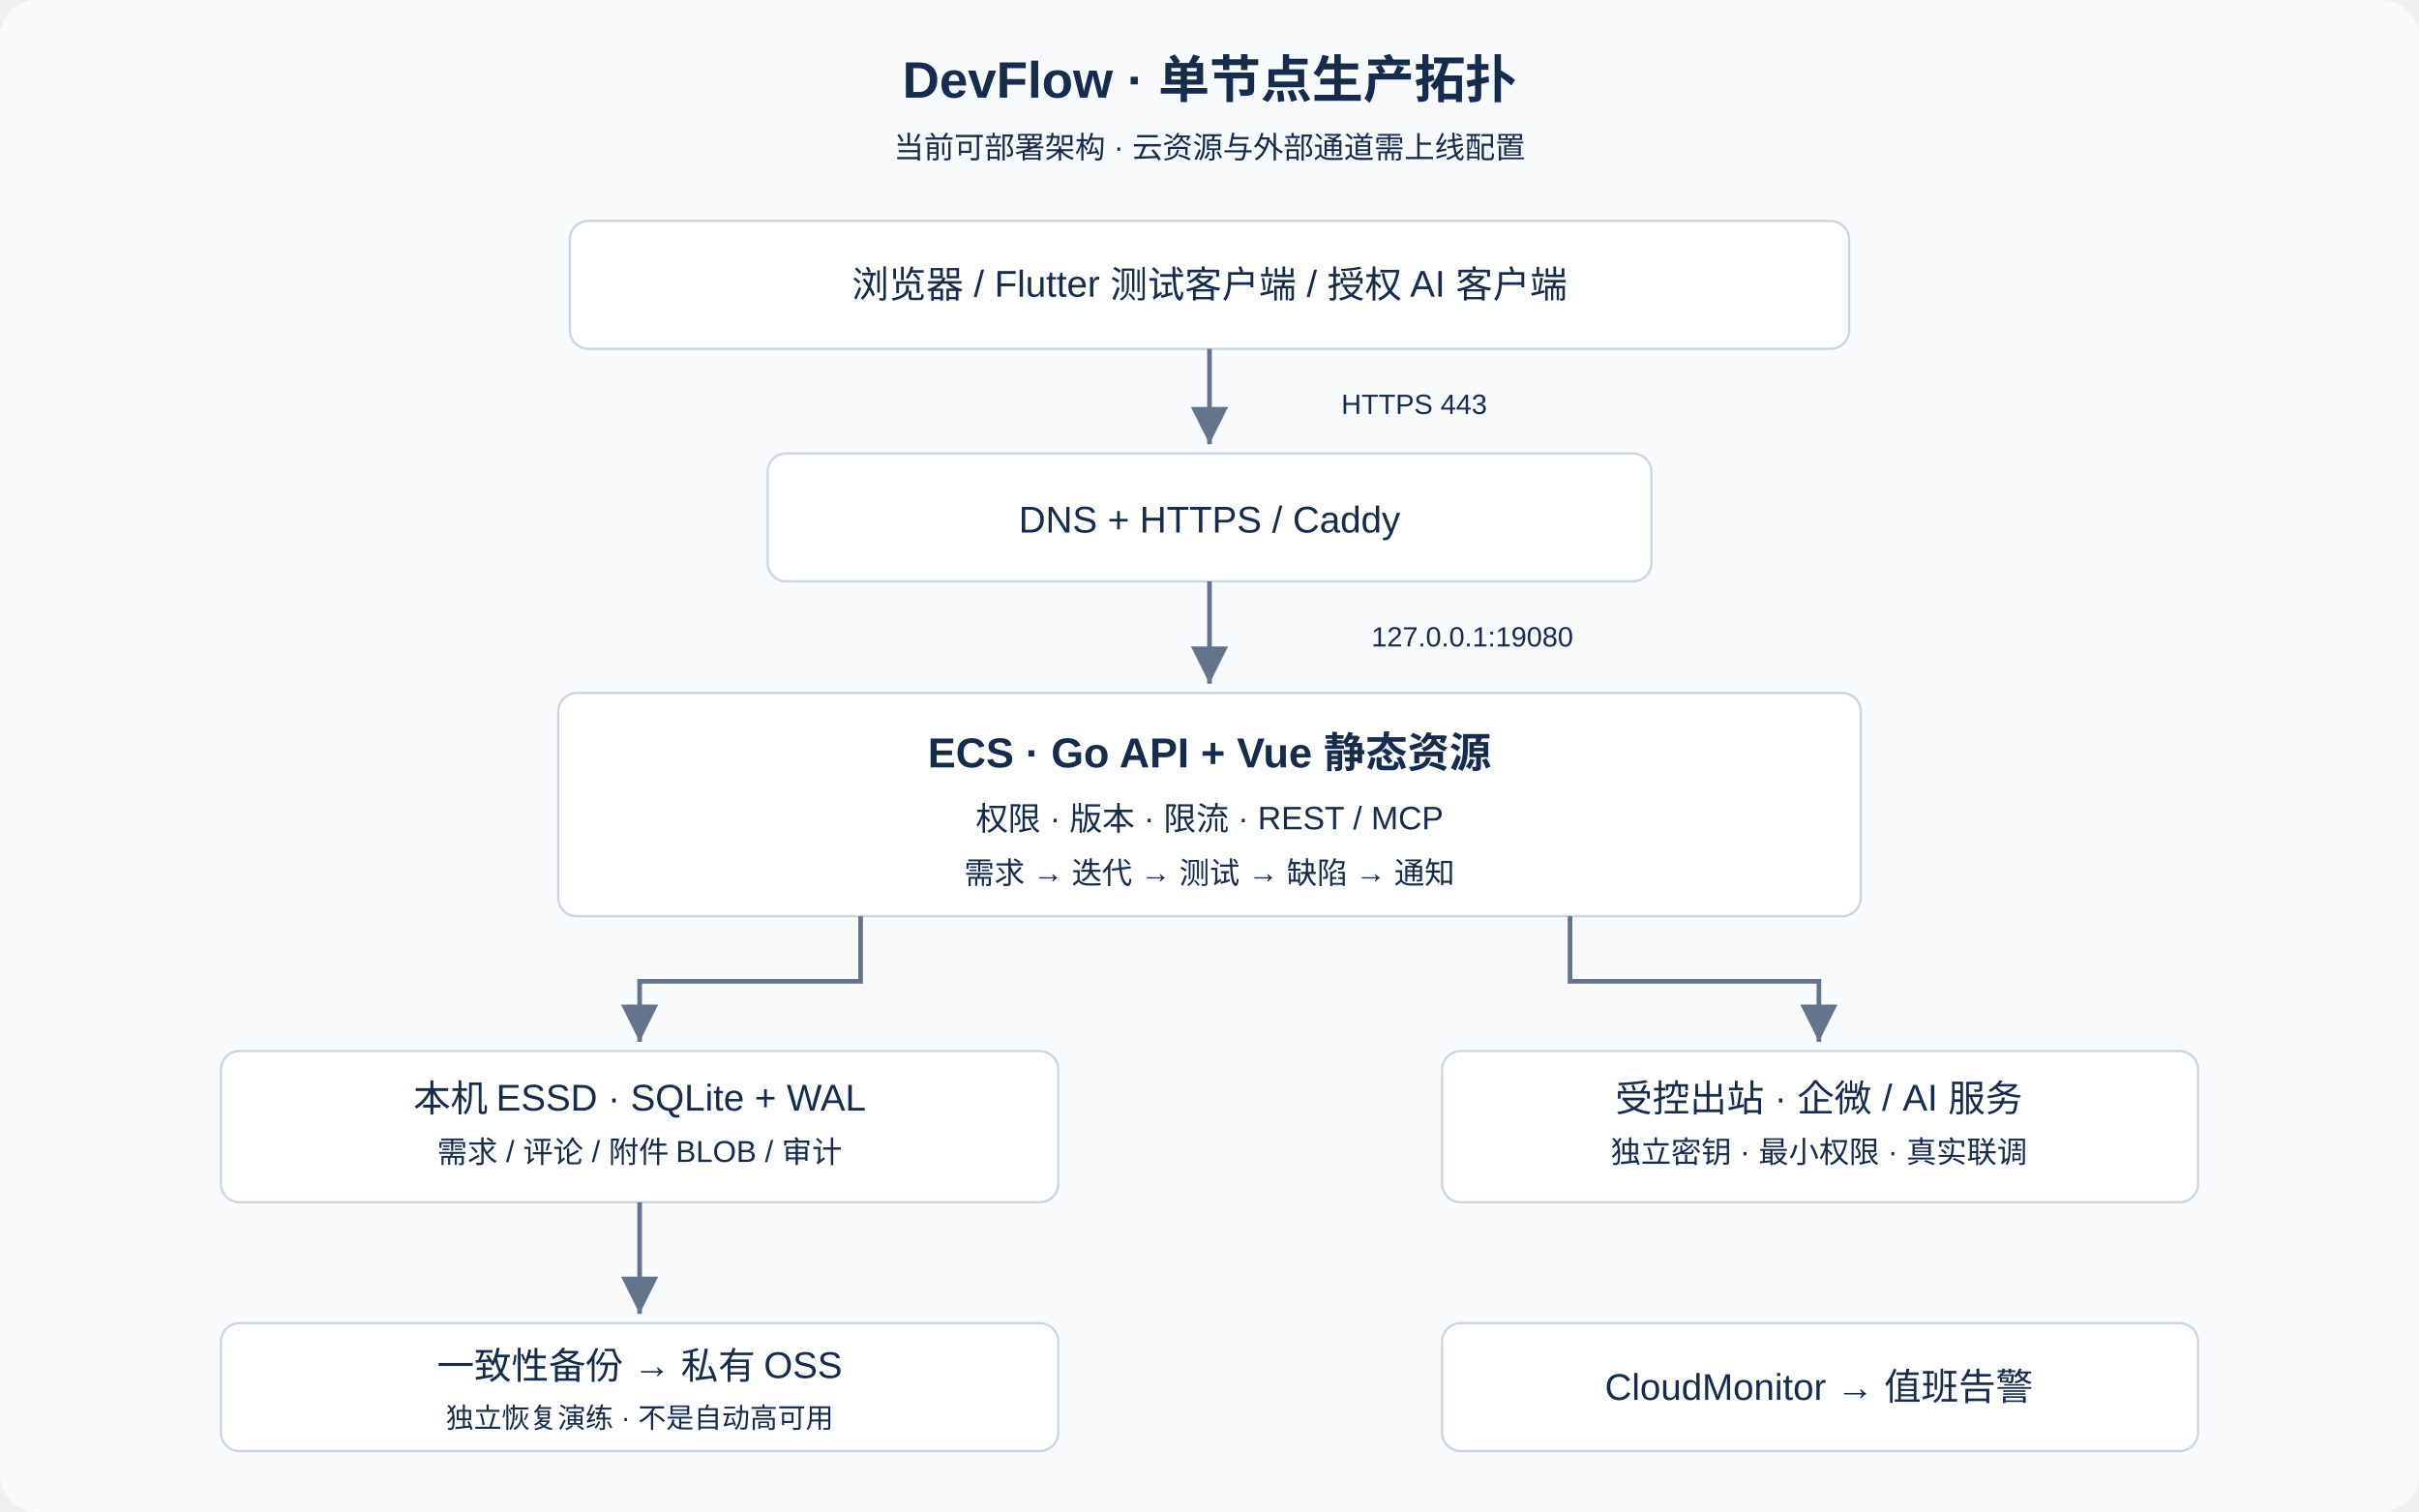
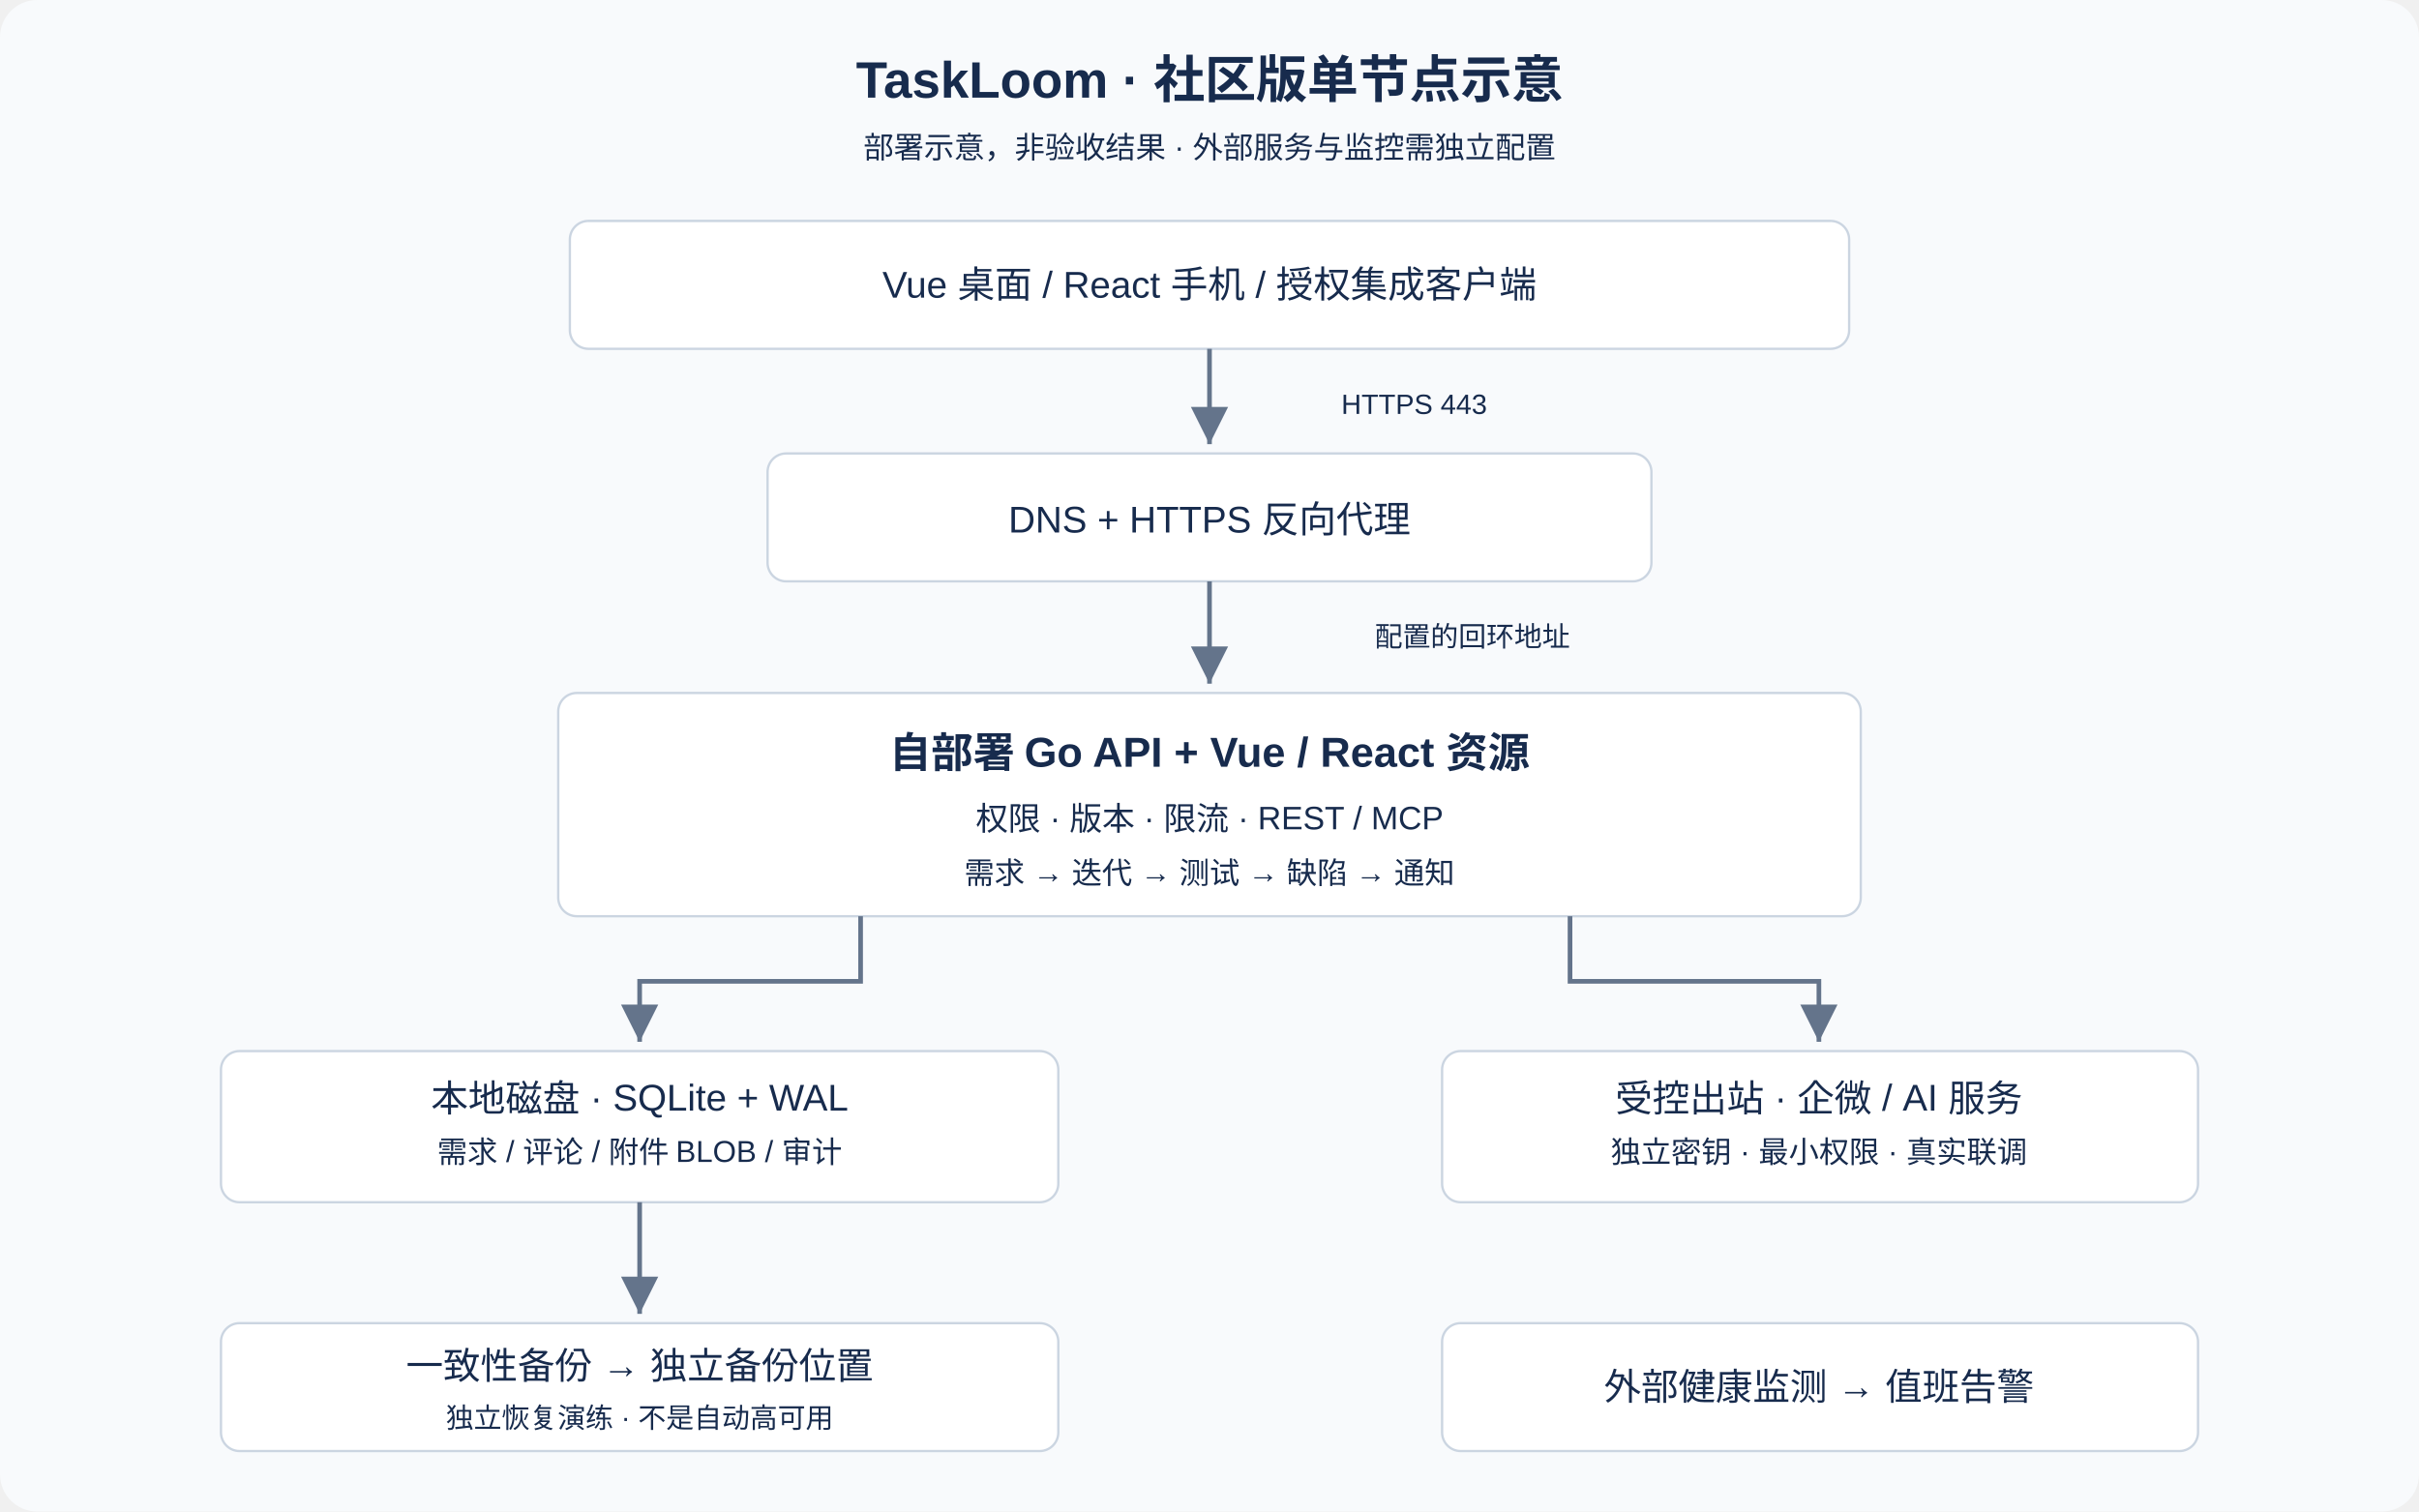
<svg xmlns="http://www.w3.org/2000/svg" width="1040" height="650" viewBox="0 0 1040 650" role="img" aria-labelledby="title desc">
  <defs>
    <marker id="arrow" markerWidth="10" markerHeight="10" refX="8" refY="4" orient="auto">
      <path d="M0 0L8 4L0 8" fill="#64748b" />
    </marker>
  </defs>
  <rect width="1040" height="650" rx="16" fill="#f8fafc" />
  <g font-family="Arial,PingFang SC,sans-serif" text-anchor="middle" fill="#172b4d">
-     <text x="520" y="42" font-size="22" font-weight="700">DevFlow · 单节点生产拓扑</text>
-     <text x="520" y="68" font-size="13">当前可部署架构 · 云资源与外部通道需上线配置</text>
+     <text x="520" y="42" font-size="22" font-weight="700">TaskLoom · 社区版单节点示意</text>
+     <text x="520" y="68" font-size="13">部署示意，非验收结果 · 外部服务与监控需独立配置</text>
    <g fill="#fff" stroke="#cbd5e1">
      <rect x="245" y="95" width="550" height="55" rx="8" />
      <rect x="330" y="195" width="380" height="55" rx="8" />
      <rect x="240" y="298" width="560" height="96" rx="8" />
      <rect x="95" y="452" width="360" height="65" rx="8" />
      <rect x="620" y="452" width="325" height="65" rx="8" />
      <rect x="95" y="569" width="360" height="55" rx="8" />
      <rect x="620" y="569" width="325" height="55" rx="8" />
    </g>
-     <text x="520" y="128" font-size="16">浏览器 / Flutter 测试客户端 / 授权 AI 客户端</text>
-     <text x="520" y="229" font-size="16">DNS + HTTPS / Caddy</text>
-     <text x="520" y="330" font-size="18" font-weight="700">ECS · Go API + Vue 静态资源</text>
+     <text x="520" y="128" font-size="16">Vue 桌面 / React 手机 / 授权集成客户端</text>
+     <text x="520" y="229" font-size="16">DNS + HTTPS 反向代理</text>
+     <text x="520" y="330" font-size="18" font-weight="700">自部署 Go API + Vue / React 资源</text>
    <text x="520" y="357" font-size="14">权限 · 版本 · 限流 · REST / MCP</text>
    <text x="520" y="380" font-size="13">需求 → 迭代 → 测试 → 缺陷 → 通知</text>
-     <text x="275" y="478" font-size="16">本机 ESSD · SQLite + WAL</text>
+     <text x="275" y="478" font-size="16">本地磁盘 · SQLite + WAL</text>
    <text x="275" y="500" font-size="13">需求 / 评论 / 附件 BLOB / 审计</text>
    <text x="782" y="478" font-size="16">受控出站 · 企微 / AI 服务</text>
    <text x="782" y="500" font-size="13">独立密钥 · 最小权限 · 真实联调</text>
-     <text x="275" y="593" font-size="16">一致性备份 → 私有 OSS</text>
+     <text x="275" y="593" font-size="16">一致性备份 → 独立备份位置</text>
    <text x="275" y="614" font-size="12">独立恢复演练 · 不是自动高可用</text>
-     <text x="782" y="602" font-size="16">CloudMonitor → 值班告警</text>
+     <text x="782" y="602" font-size="16">外部健康监测 → 值班告警</text>
    <g fill="none" stroke="#64748b" stroke-width="2" marker-end="url(#arrow)">
      <path d="M520 150V191" />
      <path d="M520 250V294" />
      <path d="M370 394V422H275V448" />
      <path d="M675 394V422H782V448" />
      <path d="M275 517V565" />
    </g>
    <text x="608" y="178" font-size="12">HTTPS 443</text>
-     <text x="633" y="278" font-size="12">127.0.0.1:19080</text>
+     <text x="633" y="278" font-size="12">配置的回环地址</text>
  </g>
</svg>
